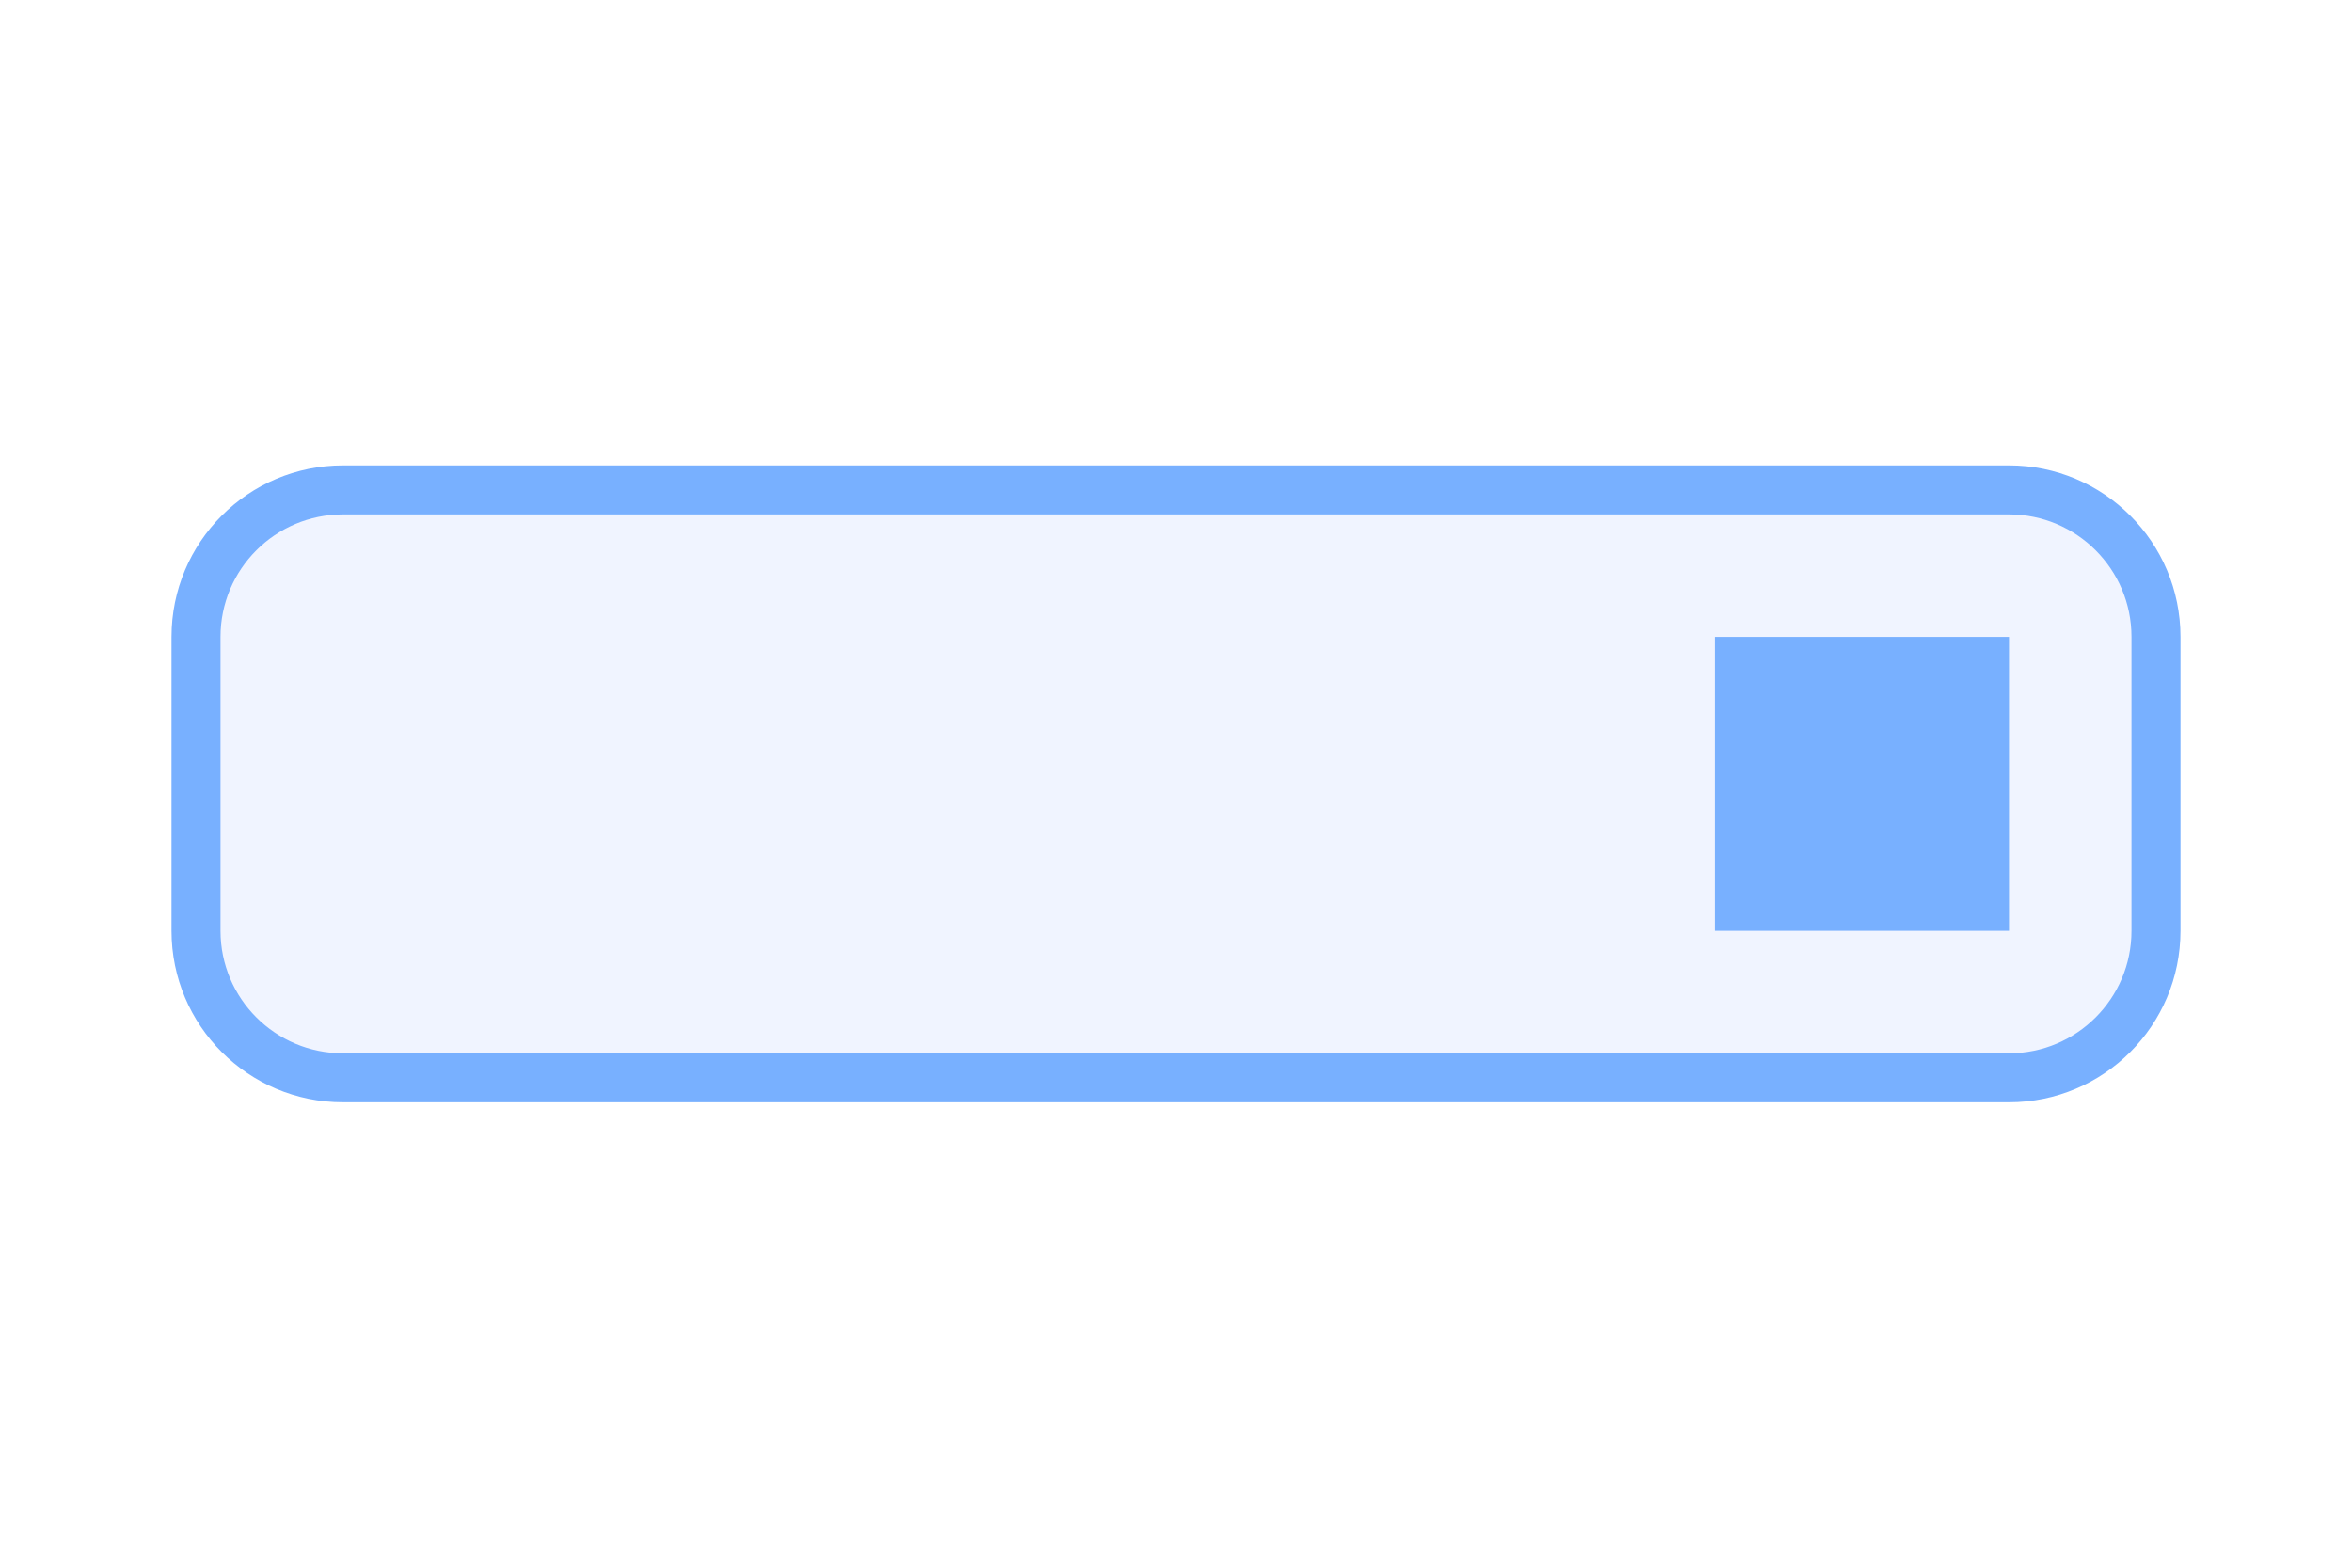
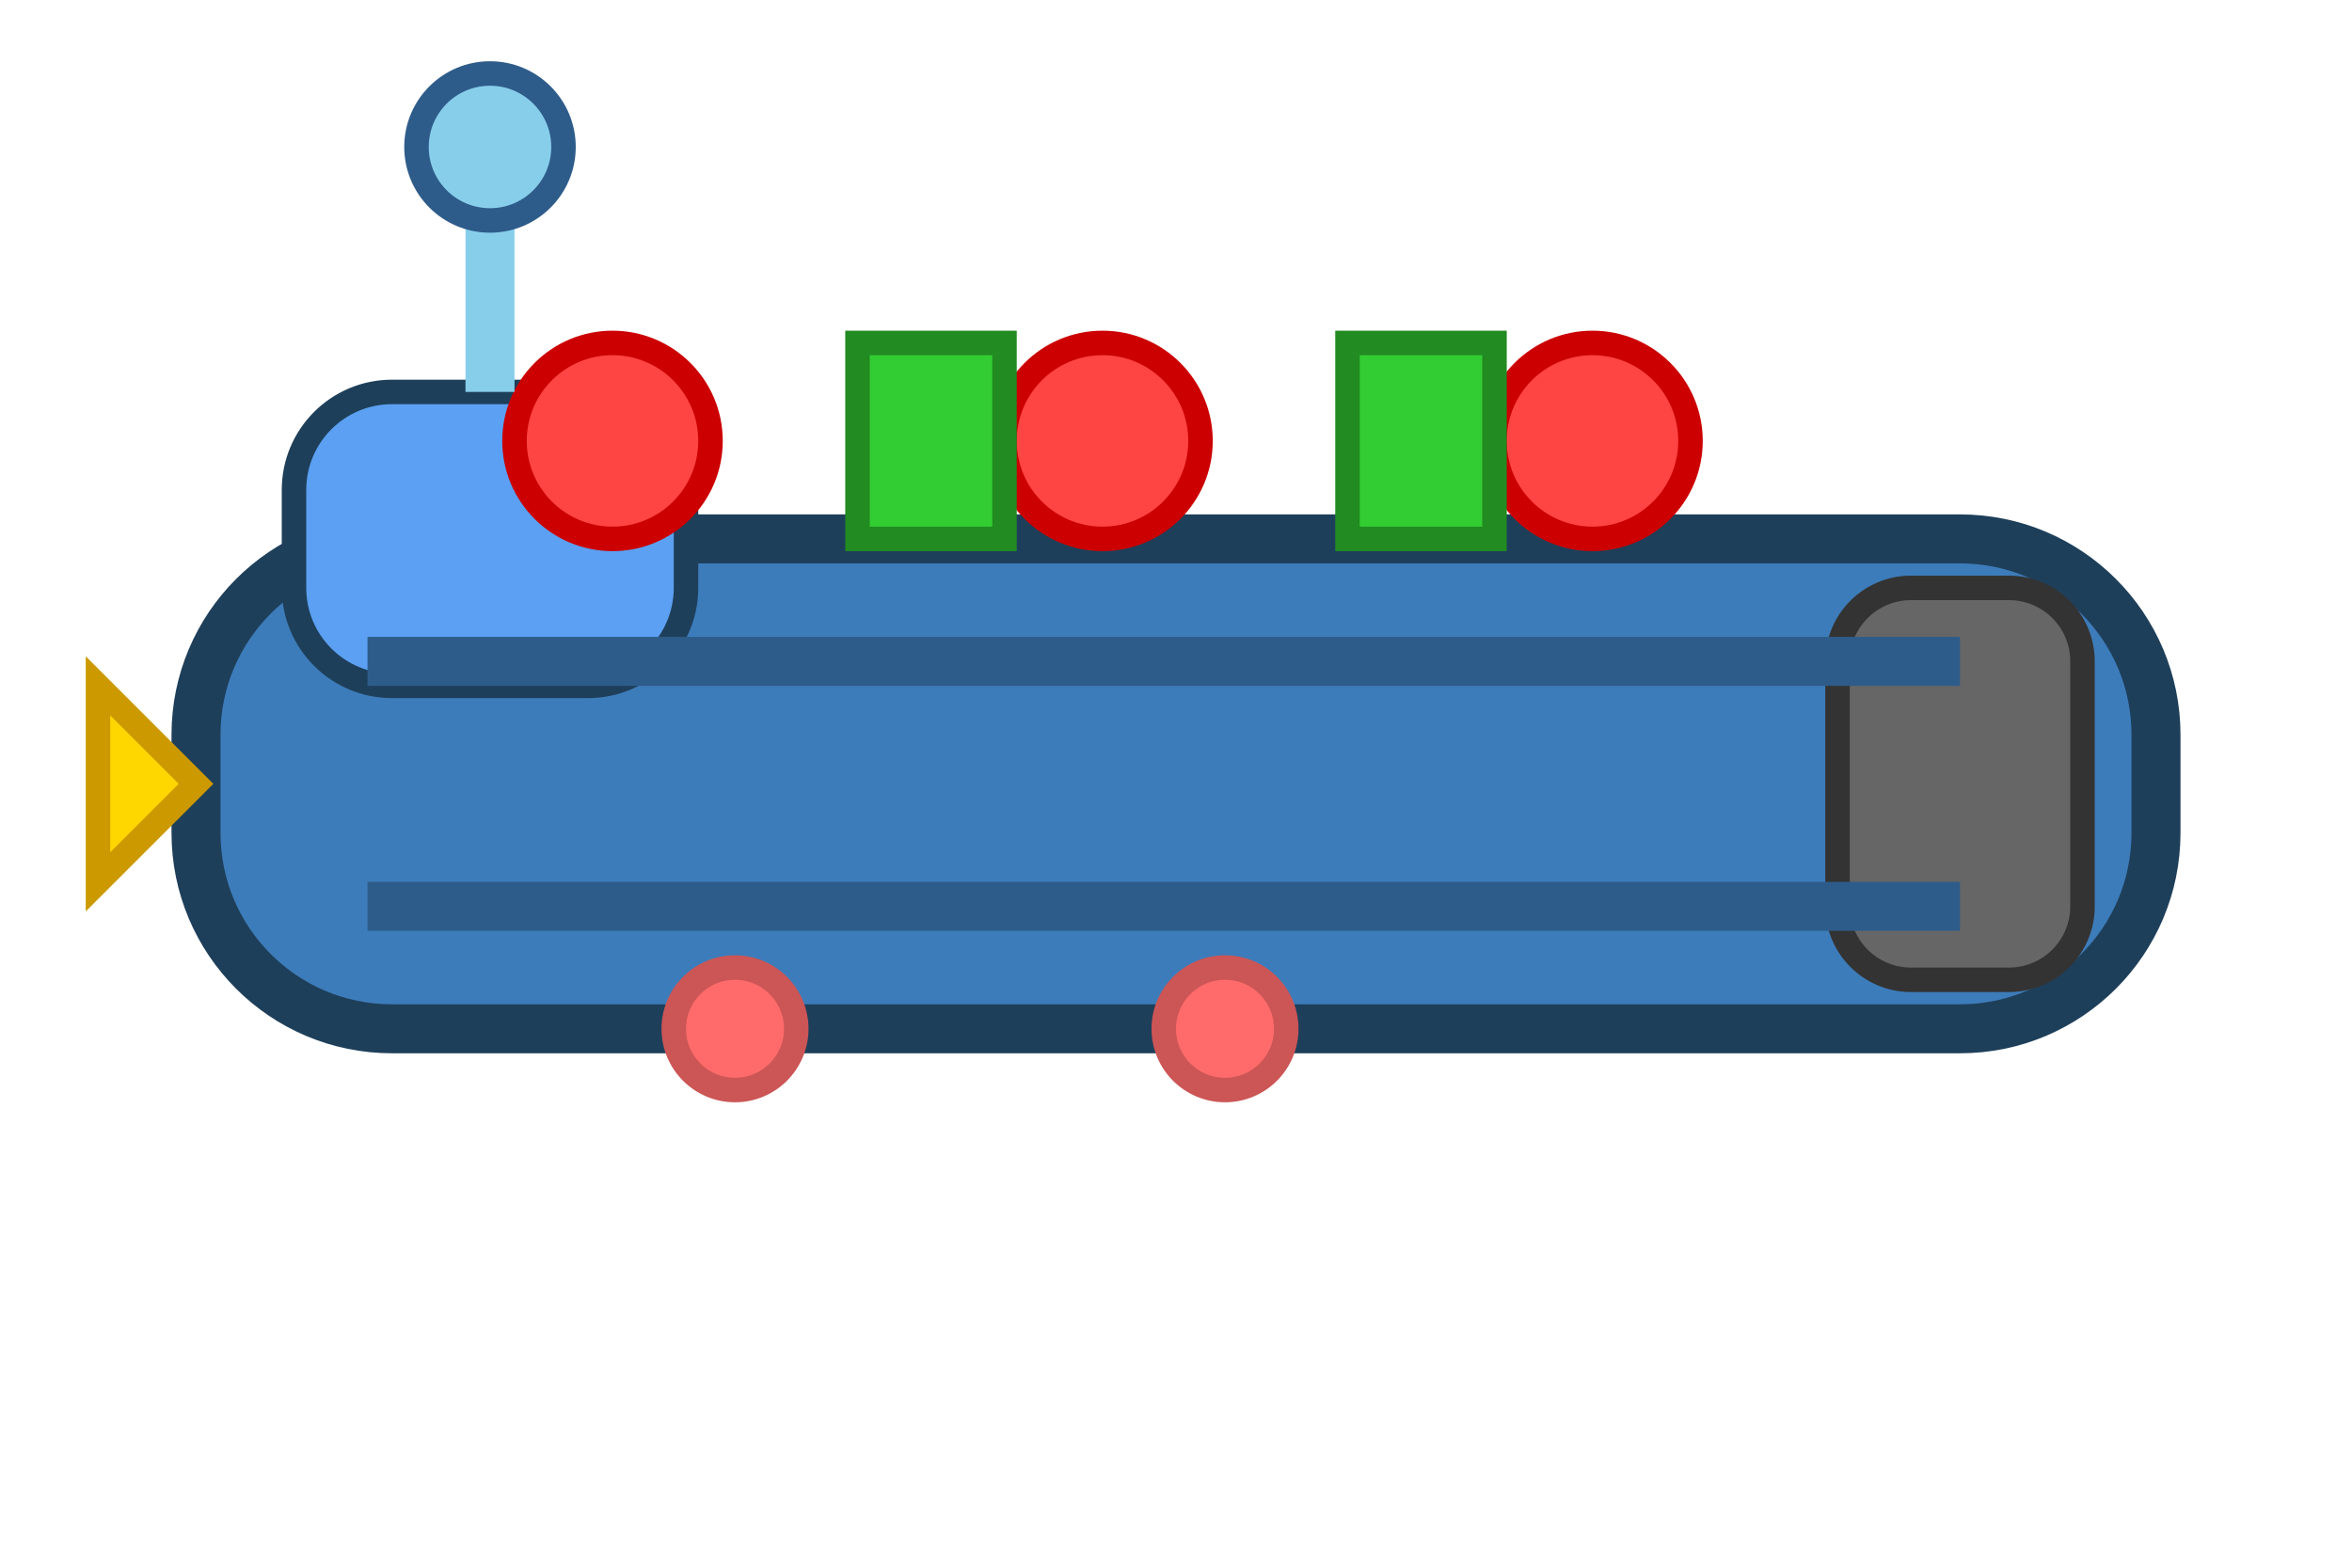
<svg xmlns="http://www.w3.org/2000/svg" width="96" height="64" viewBox="0 0 96 64">
-   <rect x="8" y="20" width="80" height="24" rx="6" fill="#f0f4ff" stroke="#78b0ff" stroke-width="2" />
-   <rect x="70" y="26" width="12" height="12" fill="#78b0ff" />
+   <rect x="8" y="22" width="80" height="20" rx="8" fill="#3d7cba" stroke="#1e3f5a" stroke-width="2" />
+   <rect x="12" y="16" width="16" height="12" rx="4" fill="#5ba0f2" stroke="#1e3f5a" stroke-width="1" />
+   <polygon points="8,32 4,28 4,36" fill="#ffd700" stroke="#cc9900" stroke-width="1" />
+   <circle cx="25" cy="18" r="4" fill="#ff4444" stroke="#cc0000" stroke-width="1" />
+   <circle cx="45" cy="18" r="4" fill="#ff4444" stroke="#cc0000" stroke-width="1" />
+   <circle cx="65" cy="18" r="4" fill="#ff4444" stroke="#cc0000" stroke-width="1" />
+   <circle cx="30" cy="42" r="2.5" fill="#ff6b6b" stroke="#cc5555" stroke-width="1" />
+   <circle cx="50" cy="42" r="2.5" fill="#ff6b6b" stroke="#cc5555" stroke-width="1" />
+   <rect x="35" y="14" width="6" height="8" fill="#32cd32" stroke="#228b22" stroke-width="1" />
+   <rect x="55" y="14" width="6" height="8" fill="#32cd32" stroke="#228b22" stroke-width="1" />
+   <rect x="75" y="24" width="10" height="16" rx="3" fill="#666666" stroke="#333333" stroke-width="1" />
+   <line x1="20" y1="16" x2="20" y2="8" stroke="#87ceeb" stroke-width="2" />
+   <circle cx="20" cy="6" r="3" fill="#87ceeb" stroke="#2e5c8a" stroke-width="1" />
+   <rect x="15" y="26" width="65" height="2" fill="#2e5c8a" />
+   <rect x="15" y="36" width="65" height="2" fill="#2e5c8a" />
</svg>
